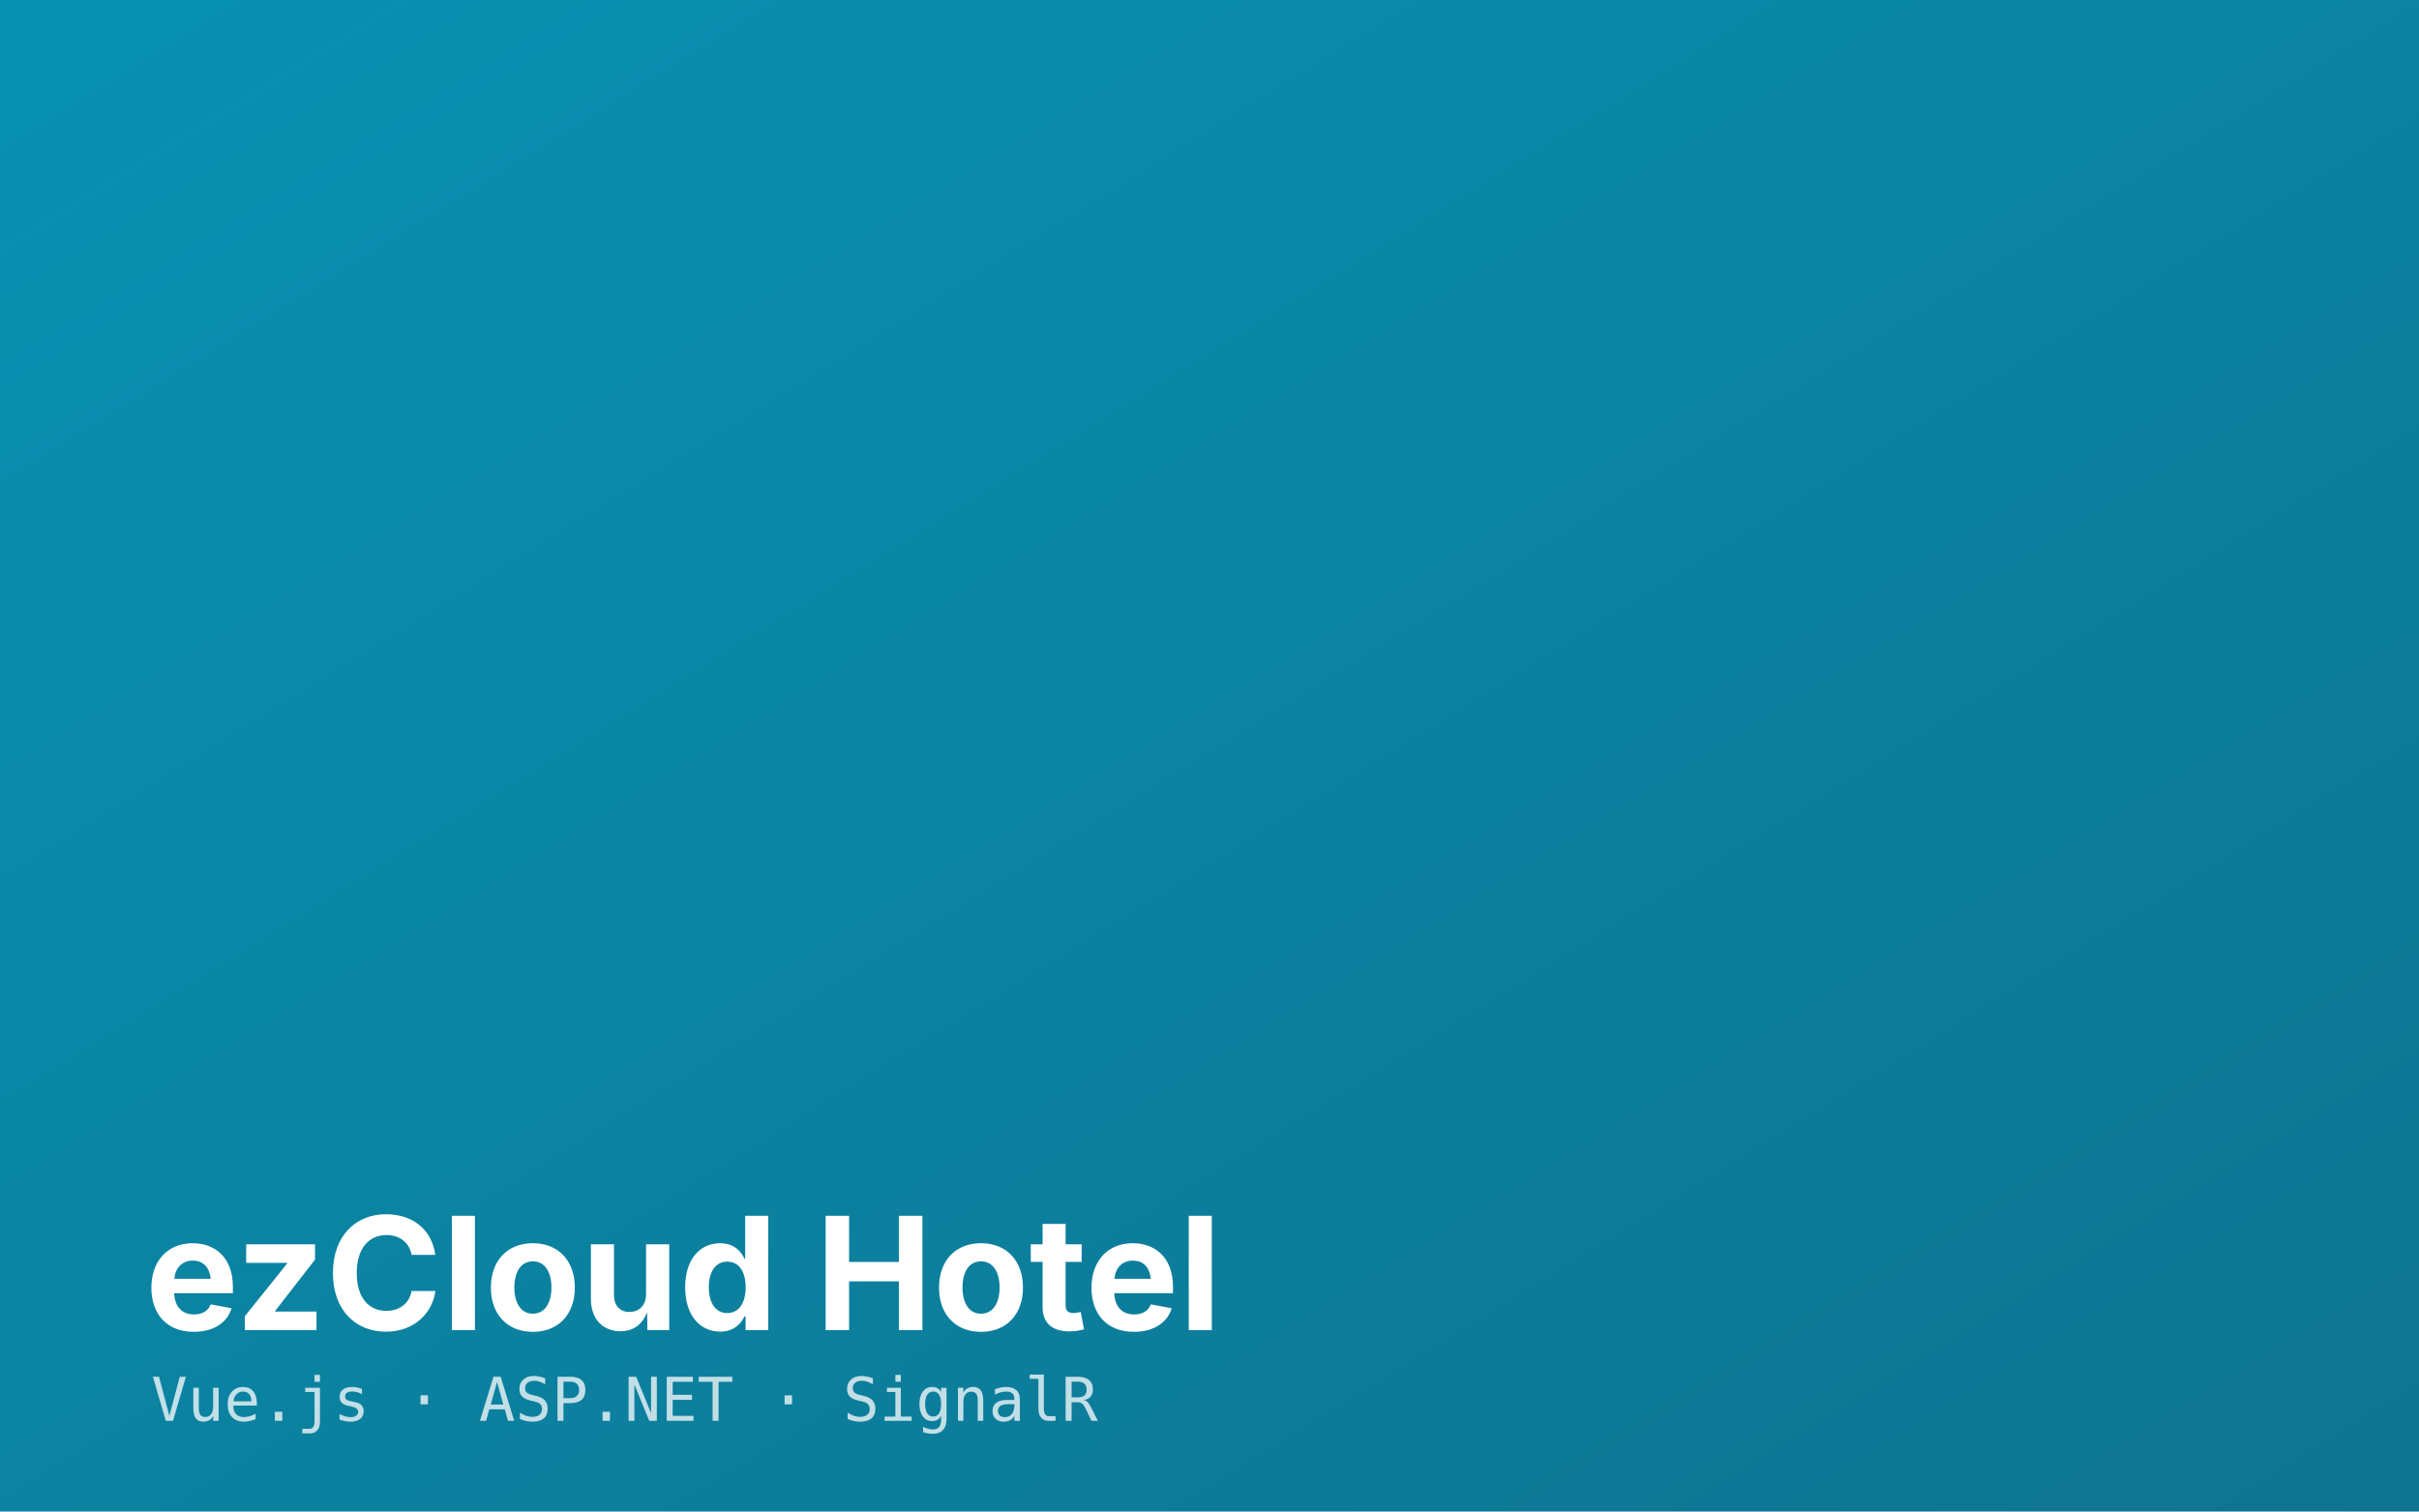
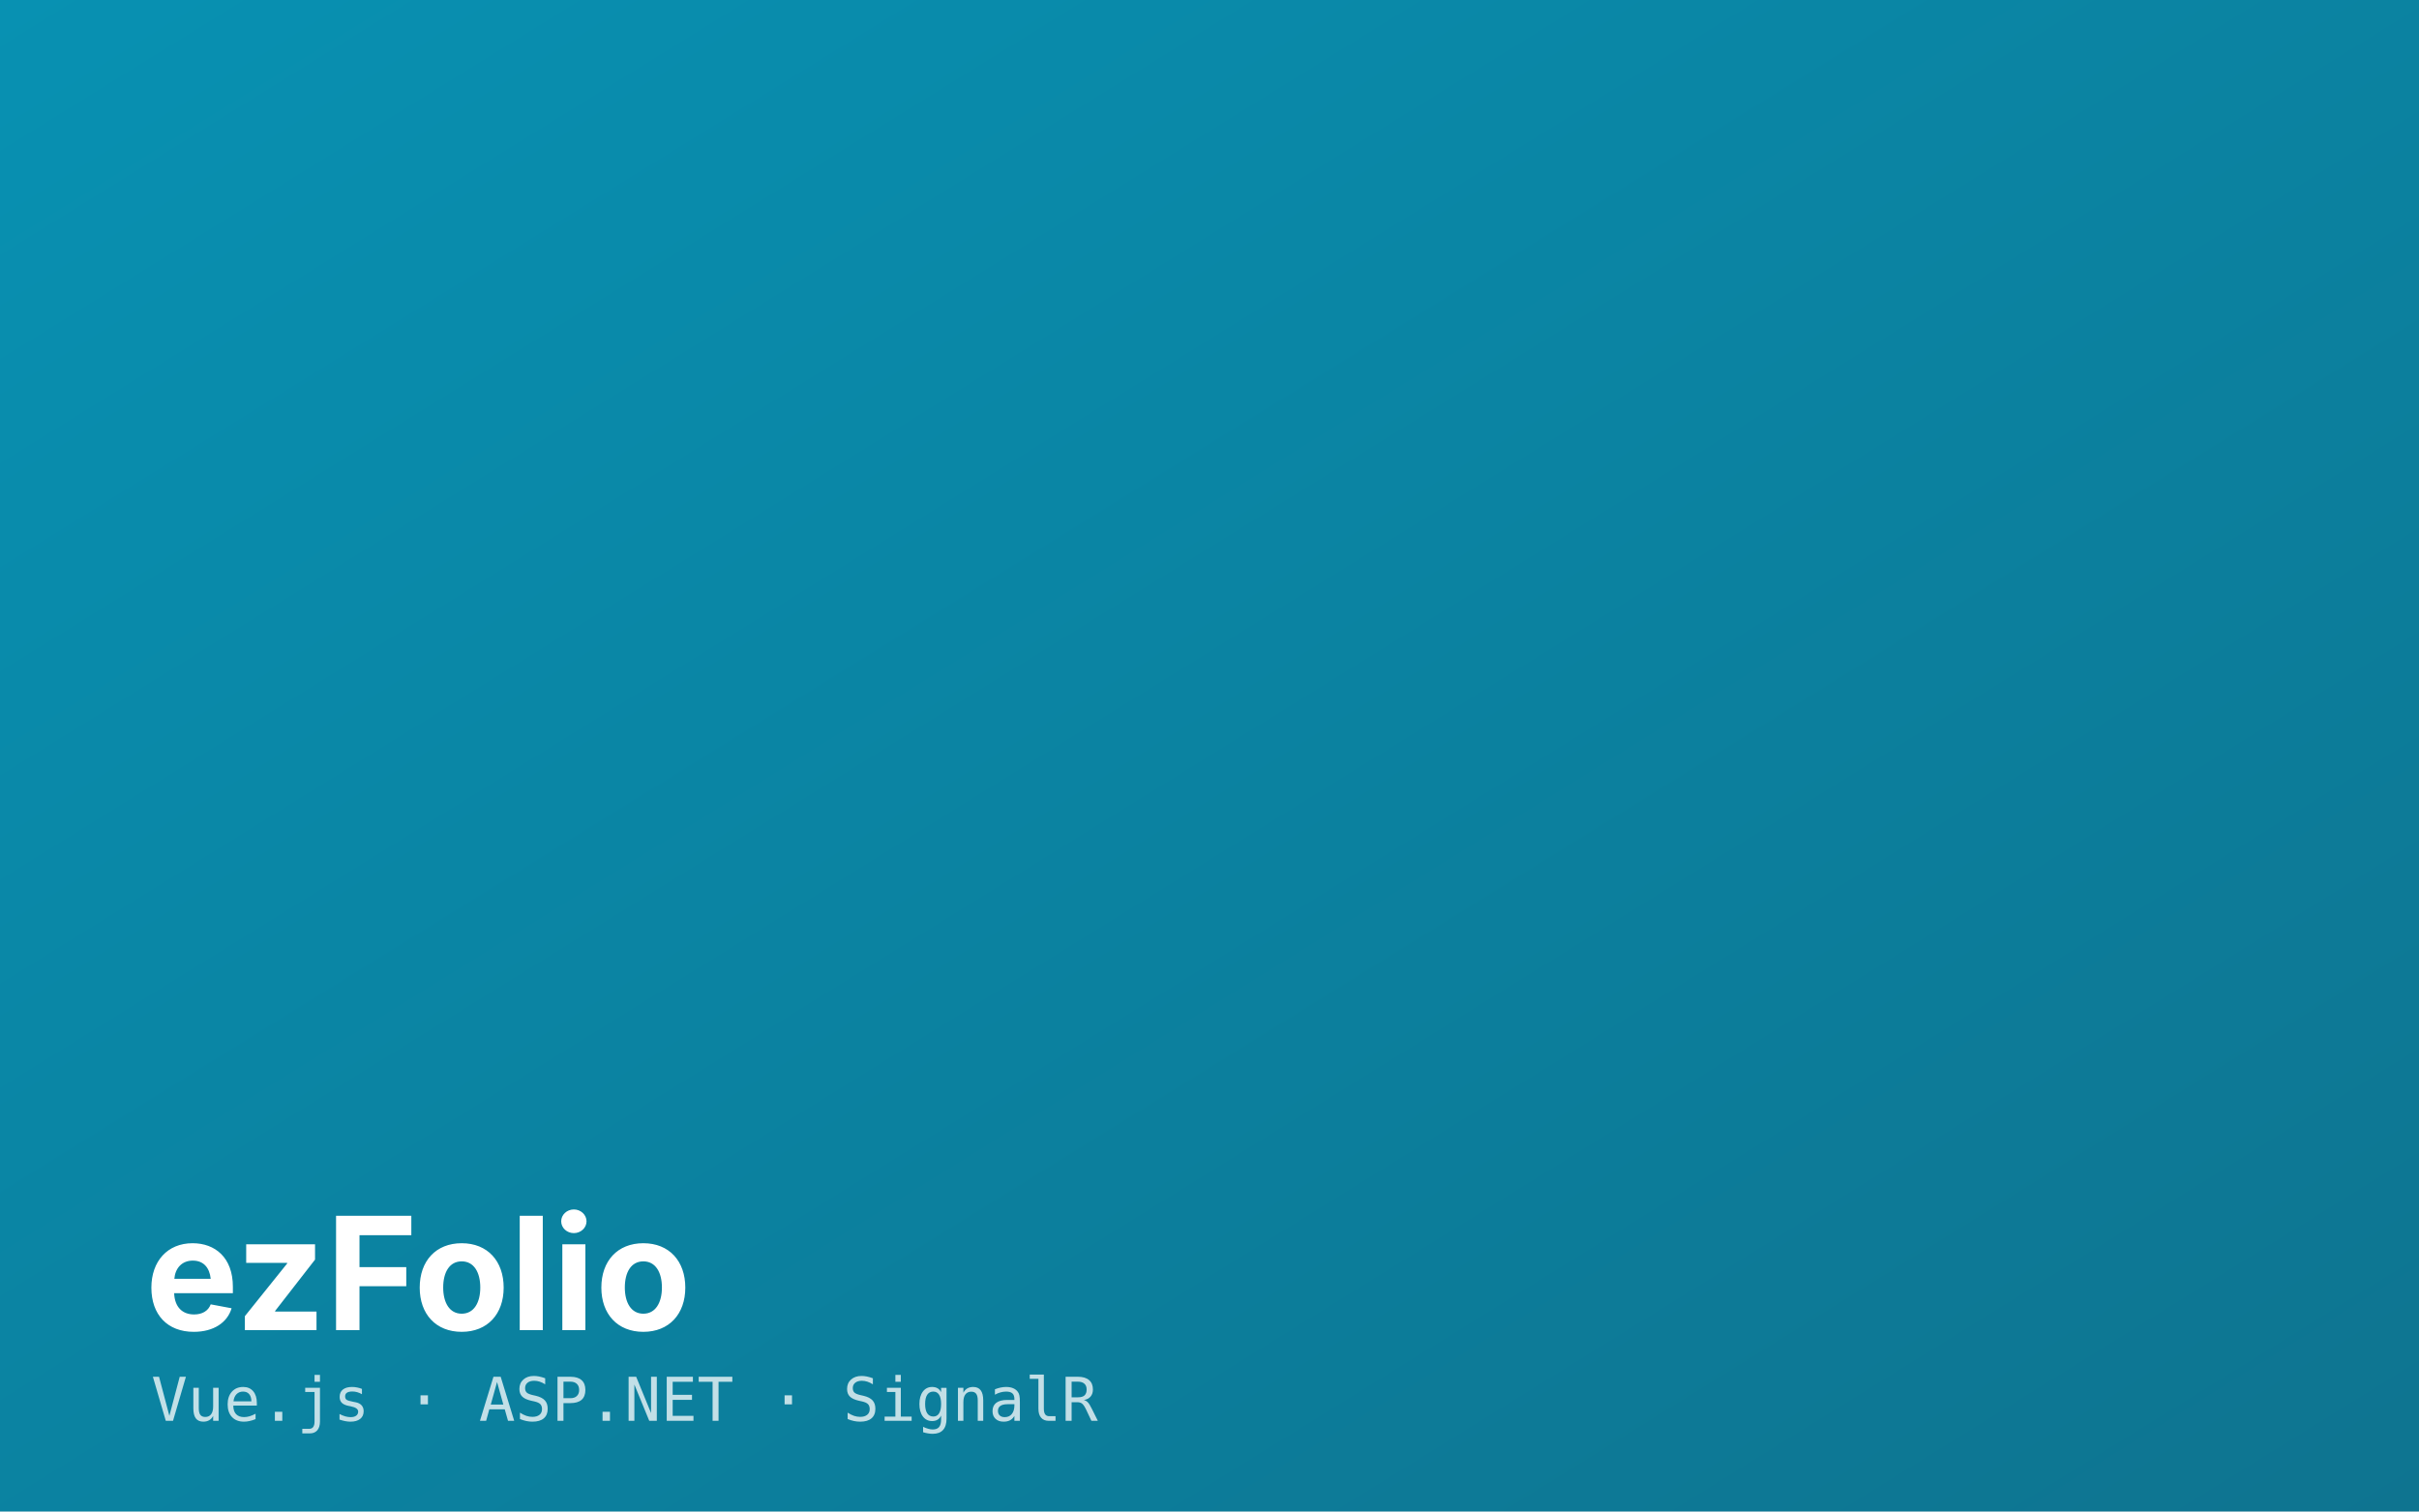
- <svg xmlns="http://www.w3.org/2000/svg" width="800" height="500" viewBox="0 0 800 500" role="img" aria-label="ezCloud Hotel Management">
+ <svg xmlns="http://www.w3.org/2000/svg" width="800" height="500" viewBox="0 0 800 500" role="img" aria-label="ezFolio">
  <defs>
    <linearGradient id="g" x1="0" y1="0" x2="1" y2="1">
      <stop offset="0" stop-color="#0891b2" />
      <stop offset="1" stop-color="#0e7490" />
    </linearGradient>
  </defs>
  <rect width="800" height="500" fill="url(#g)" />
-   <text x="48" y="440" fill="#ffffff" font-family="Inter, system-ui, sans-serif" font-size="52" font-weight="700">ezCloud Hotel</text>
+   <text x="48" y="440" fill="#ffffff" font-family="Inter, system-ui, sans-serif" font-size="52" font-weight="700">ezFolio</text>
  <text x="50" y="470" fill="#ffffff" opacity="0.75" font-family="JetBrains Mono, monospace" font-size="20">Vue.js · ASP.NET · SignalR</text>
</svg>
